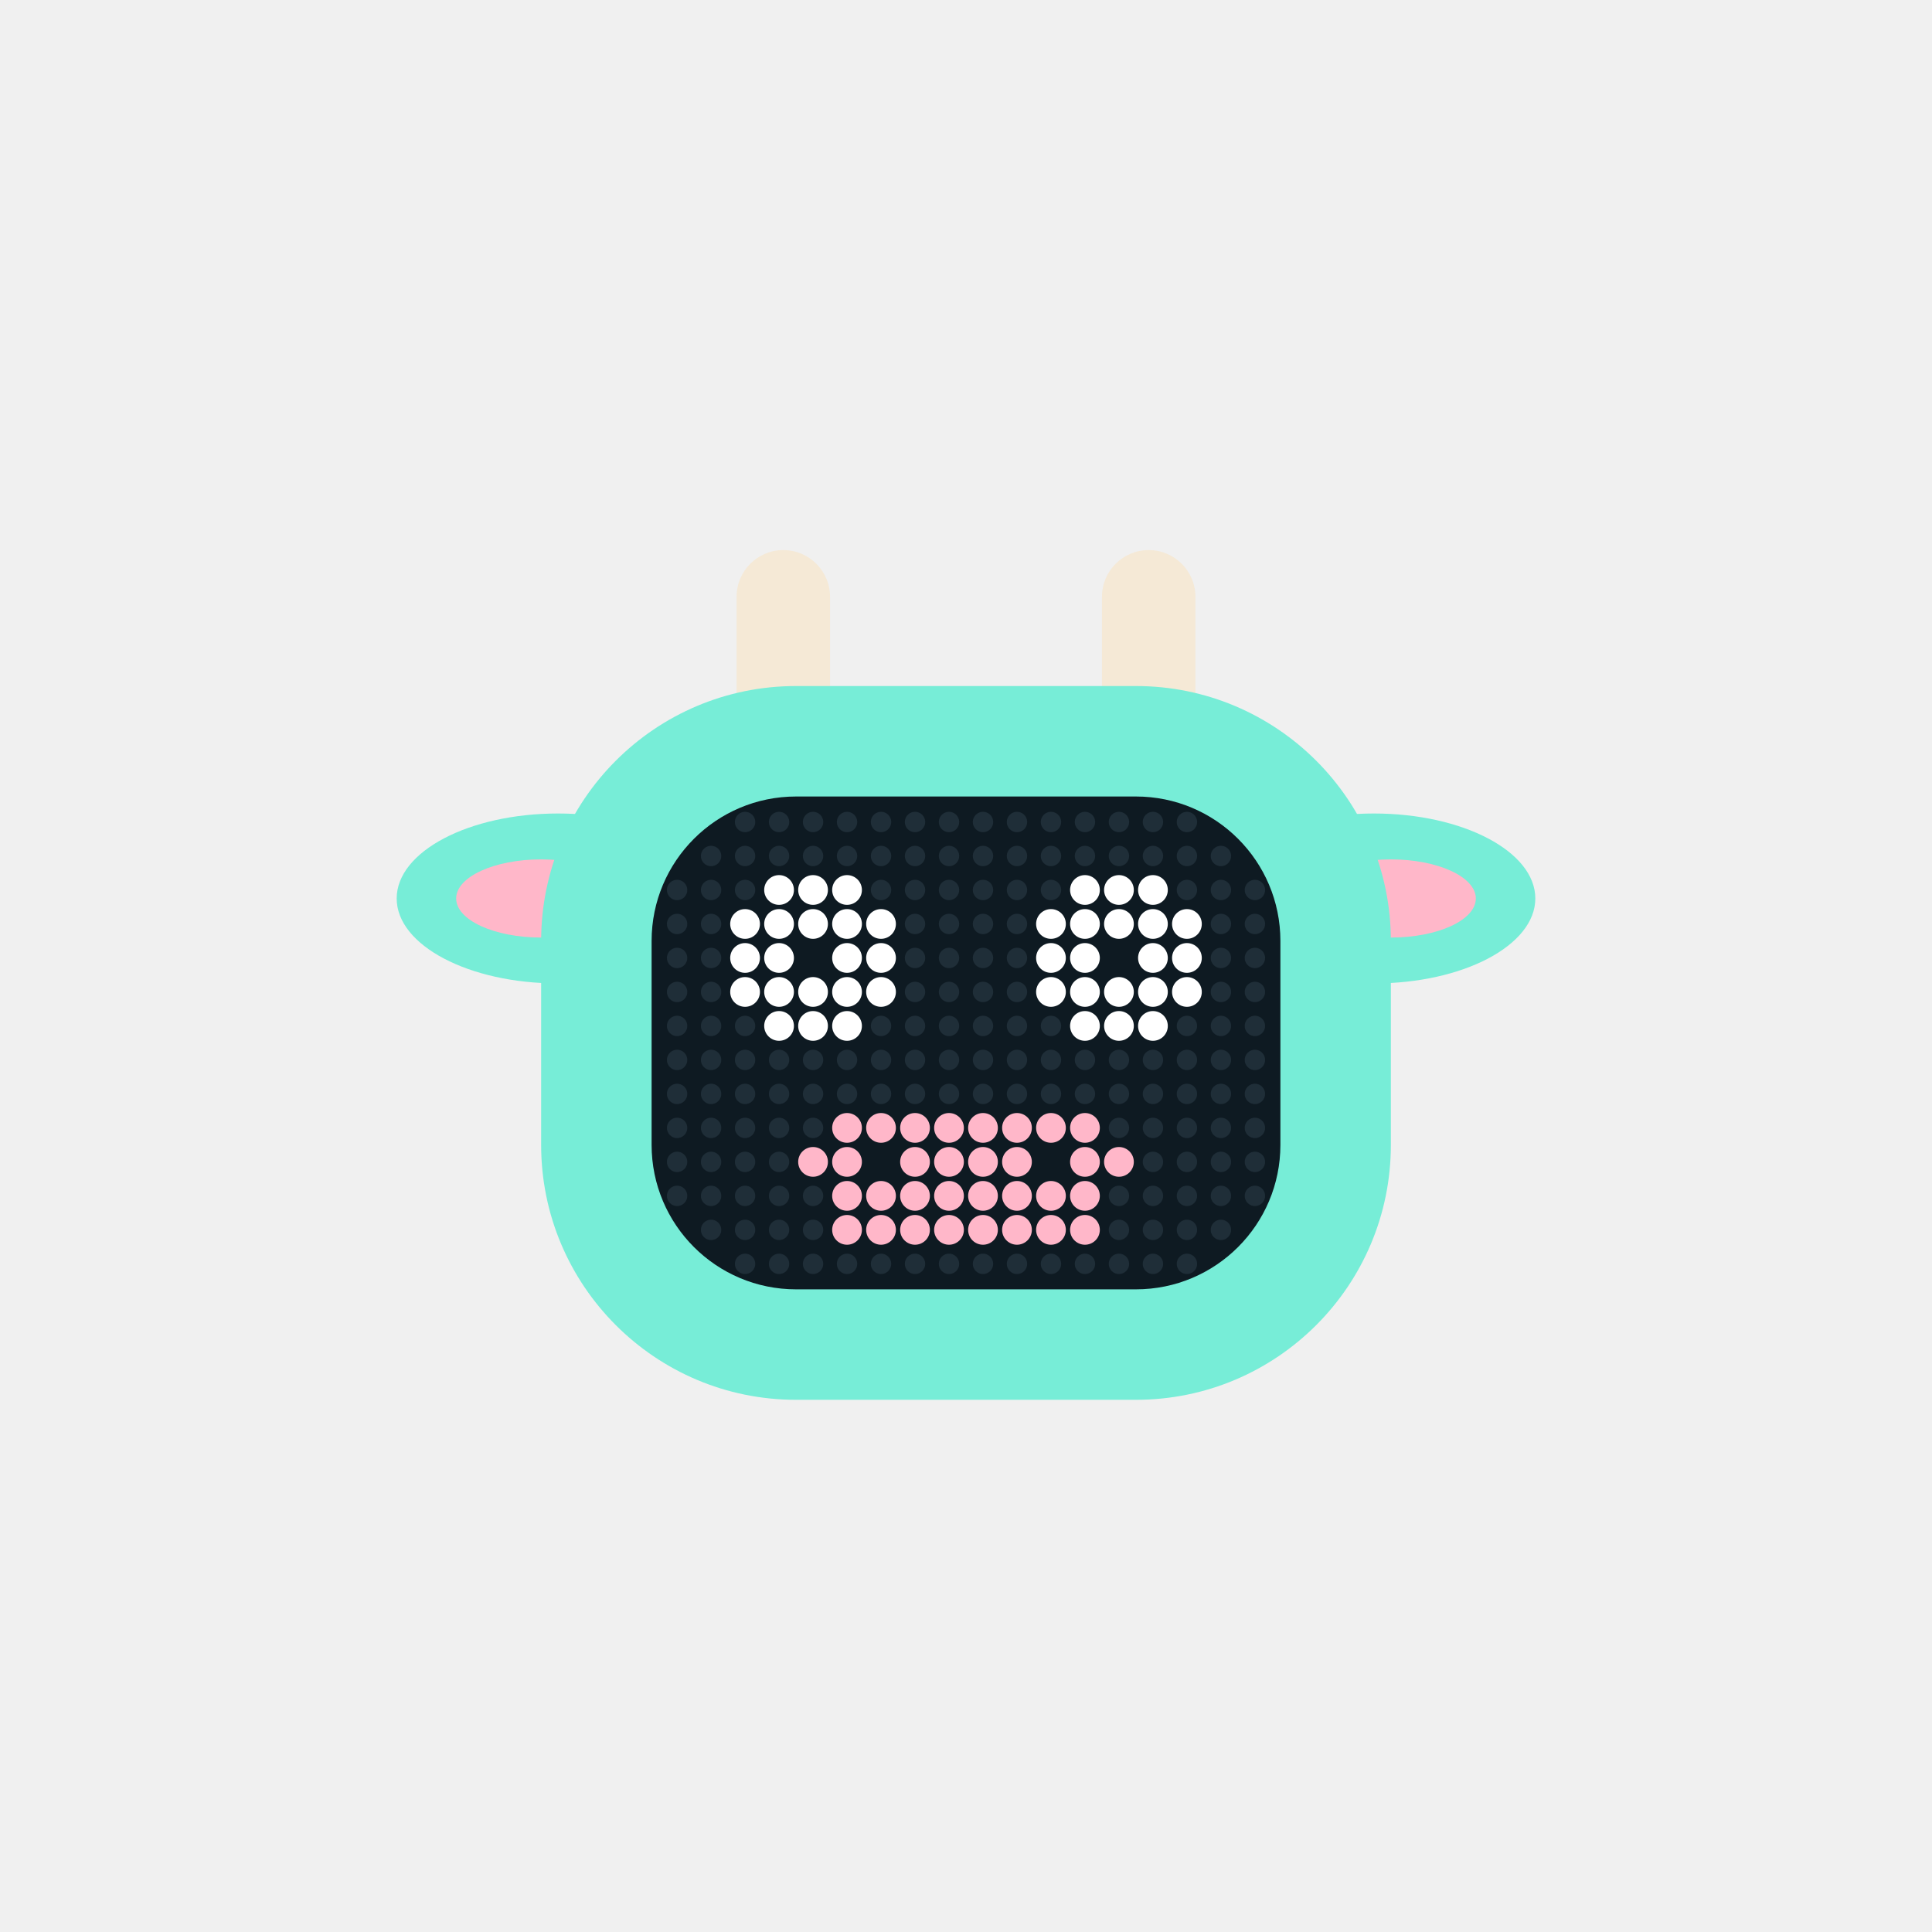
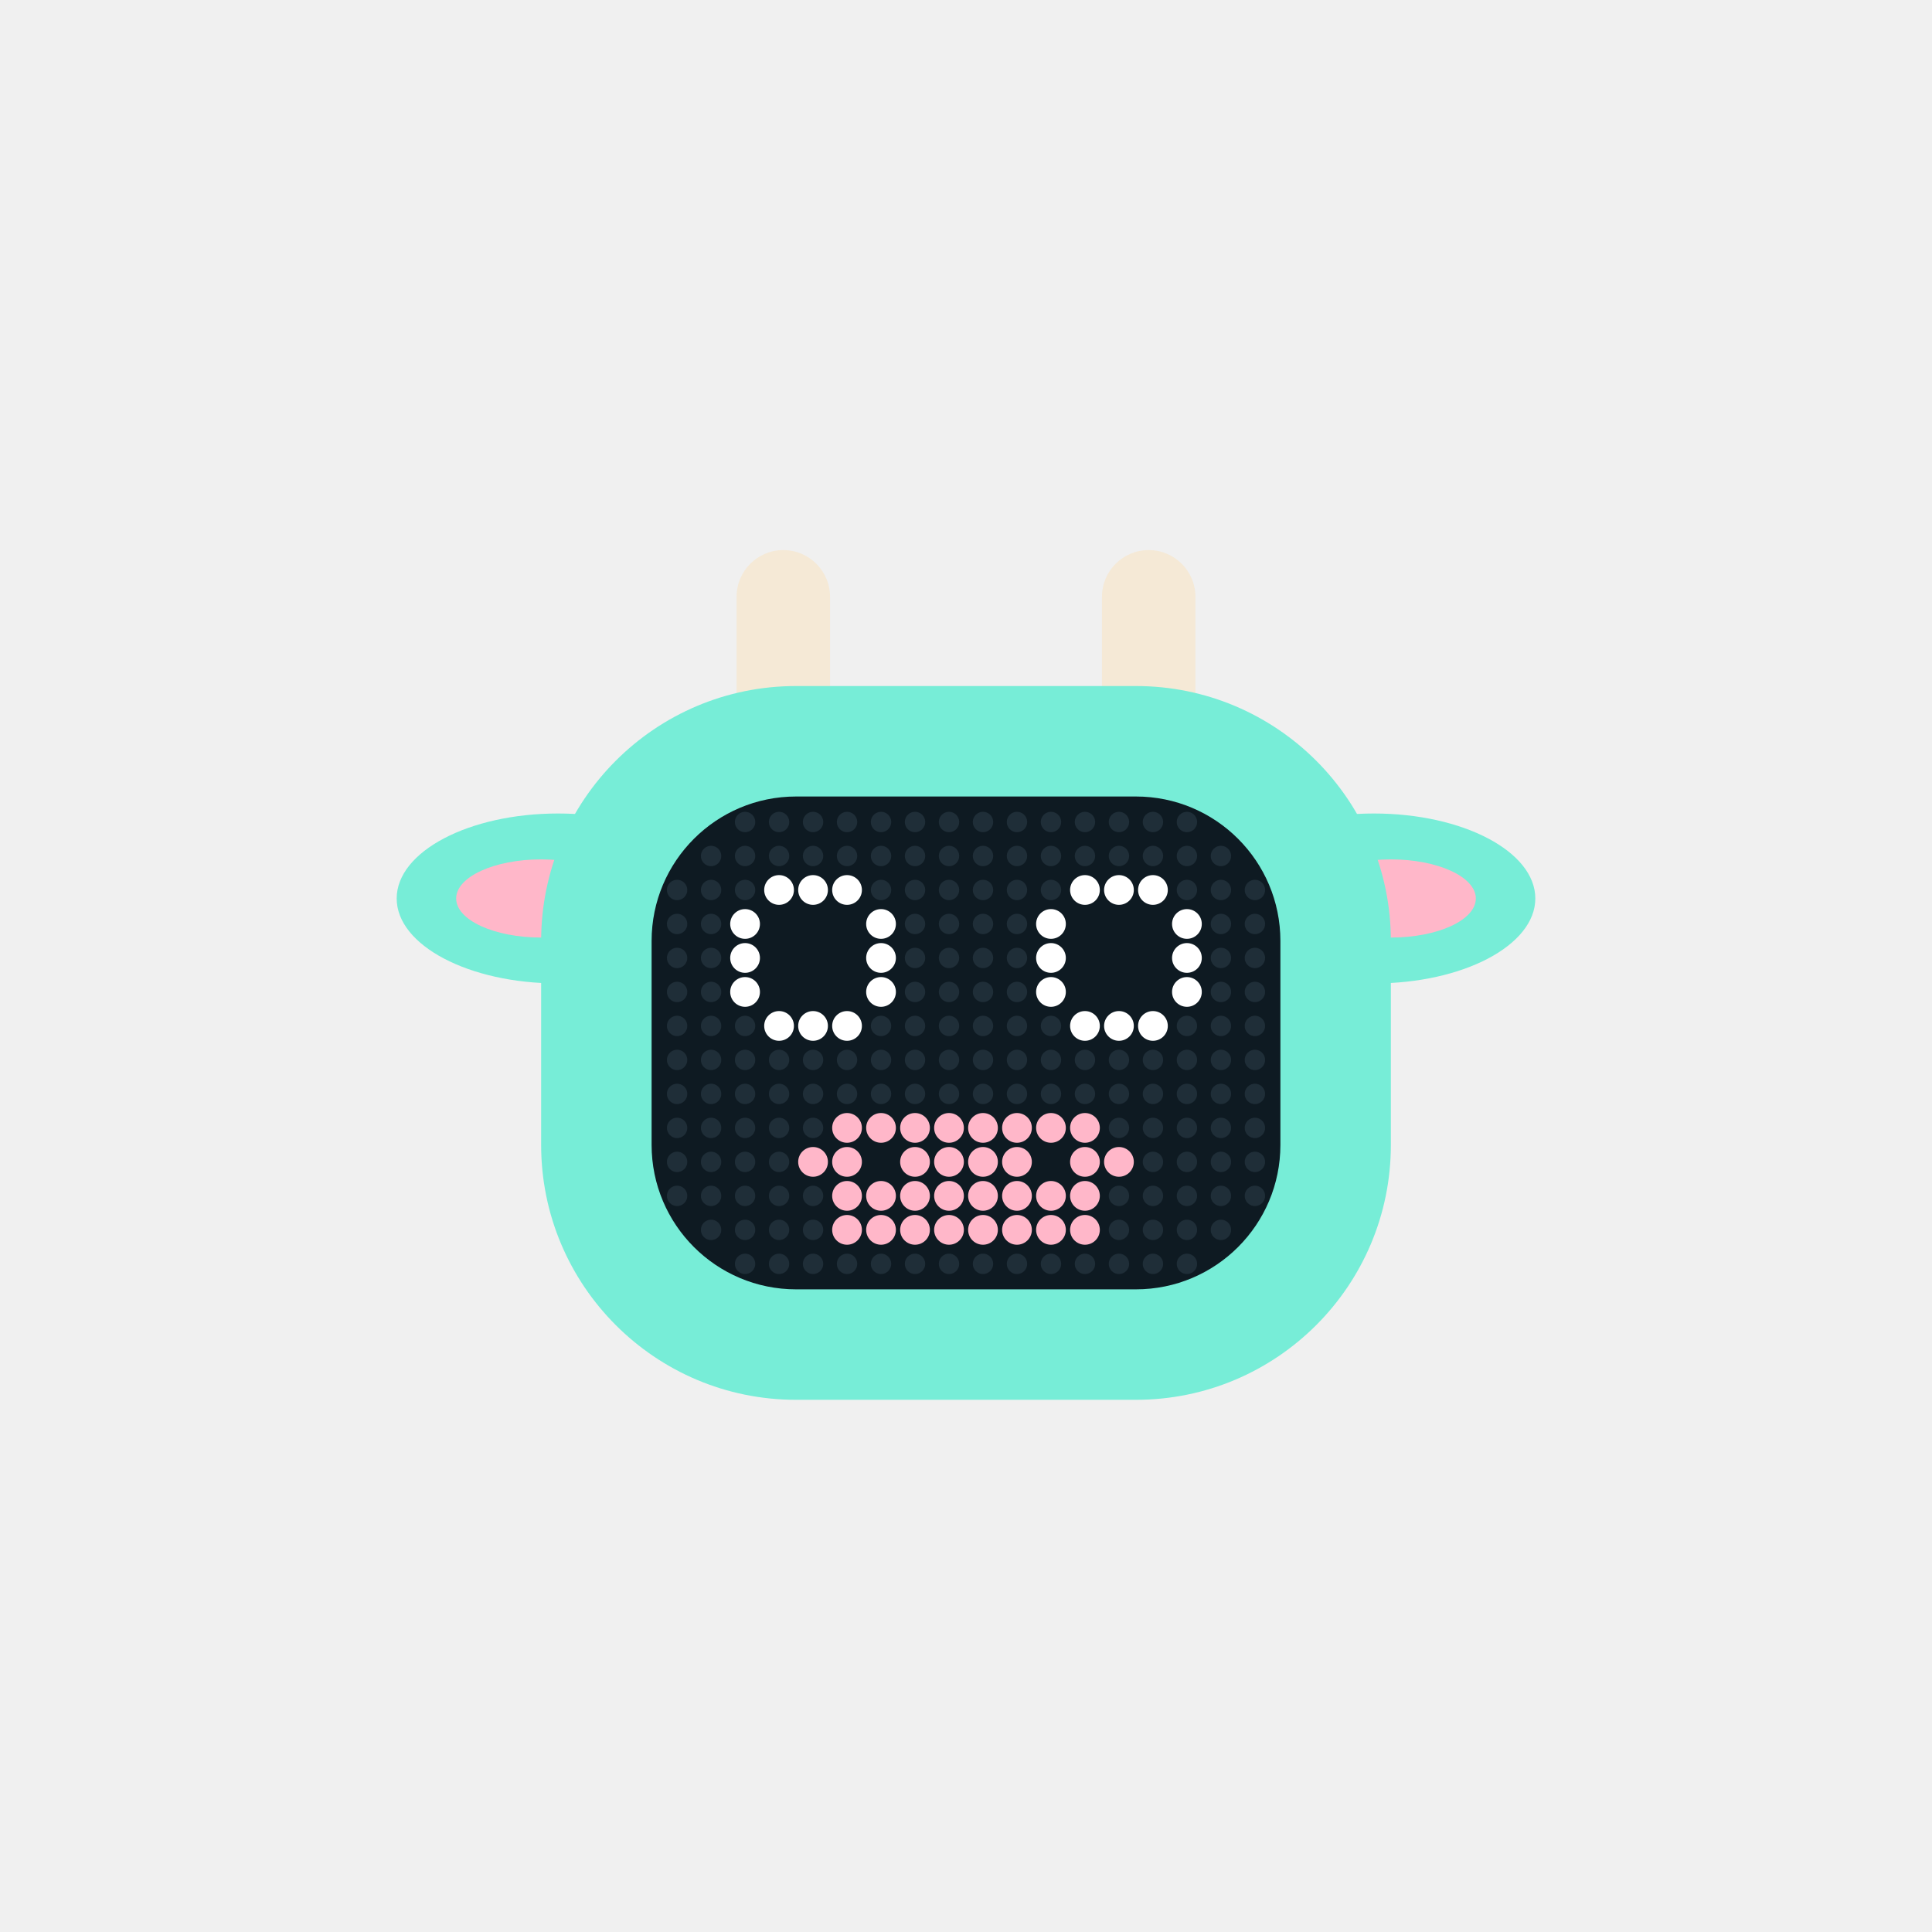
<svg xmlns="http://www.w3.org/2000/svg" viewBox="0 0 432 432" width="432" height="432">
  <g transform="translate(86.80,115.40) scale(1.9)">
    <rect x="41" y="4" width="11" height="24" rx="5.5" fill="#F5E9D6" />
    <rect x="84" y="4" width="11" height="24" rx="5.5" fill="#F5E9D6" />
    <ellipse cx="20" cy="45" rx="19" ry="10" fill="#77EDD7" />
    <ellipse cx="18" cy="45" rx="10" ry="4.6" fill="#FFB7C9" />
    <ellipse cx="116" cy="45" rx="19" ry="10" fill="#77EDD7" />
    <ellipse cx="118" cy="45" rx="10" ry="4.6" fill="#FFB7C9" />
    <rect x="18" y="20" width="100" height="84" rx="30" fill="#77EDD7" />
    <rect x="31" y="33" width="74" height="58" rx="17" fill="#0E1A22" />
    <circle cx="42" cy="36" r="1.2" fill="#1F2E38" />
    <circle cx="46" cy="36" r="1.2" fill="#1F2E38" />
    <circle cx="50" cy="36" r="1.2" fill="#1F2E38" />
    <circle cx="54" cy="36" r="1.2" fill="#1F2E38" />
    <circle cx="58" cy="36" r="1.2" fill="#1F2E38" />
    <circle cx="62" cy="36" r="1.2" fill="#1F2E38" />
    <circle cx="66" cy="36" r="1.2" fill="#1F2E38" />
    <circle cx="70" cy="36" r="1.2" fill="#1F2E38" />
    <circle cx="74" cy="36" r="1.2" fill="#1F2E38" />
    <circle cx="78" cy="36" r="1.2" fill="#1F2E38" />
    <circle cx="82" cy="36" r="1.2" fill="#1F2E38" />
    <circle cx="86" cy="36" r="1.2" fill="#1F2E38" />
    <circle cx="90" cy="36" r="1.2" fill="#1F2E38" />
    <circle cx="94" cy="36" r="1.2" fill="#1F2E38" />
    <circle cx="38" cy="40" r="1.2" fill="#1F2E38" />
    <circle cx="42" cy="40" r="1.2" fill="#1F2E38" />
    <circle cx="46" cy="40" r="1.2" fill="#1F2E38" />
    <circle cx="50" cy="40" r="1.2" fill="#1F2E38" />
    <circle cx="54" cy="40" r="1.2" fill="#1F2E38" />
    <circle cx="58" cy="40" r="1.2" fill="#1F2E38" />
    <circle cx="62" cy="40" r="1.2" fill="#1F2E38" />
    <circle cx="66" cy="40" r="1.2" fill="#1F2E38" />
    <circle cx="70" cy="40" r="1.2" fill="#1F2E38" />
    <circle cx="74" cy="40" r="1.2" fill="#1F2E38" />
    <circle cx="78" cy="40" r="1.2" fill="#1F2E38" />
    <circle cx="82" cy="40" r="1.2" fill="#1F2E38" />
    <circle cx="86" cy="40" r="1.2" fill="#1F2E38" />
    <circle cx="90" cy="40" r="1.2" fill="#1F2E38" />
    <circle cx="94" cy="40" r="1.2" fill="#1F2E38" />
    <circle cx="98" cy="40" r="1.2" fill="#1F2E38" />
    <circle cx="34" cy="44" r="1.2" fill="#1F2E38" />
    <circle cx="38" cy="44" r="1.2" fill="#1F2E38" />
    <circle cx="42" cy="44" r="1.2" fill="#1F2E38" />
-     <circle cx="46" cy="44" r="1.75" fill="#FFFFFF" />
-     <circle cx="50" cy="44" r="1.75" fill="#FFFFFF" />
-     <circle cx="54" cy="44" r="1.75" fill="#FFFFFF" />
+     <circle class="ring" cx="46" cy="44" r="1.75" fill="#FFFFFF" />
+     <circle class="ring" cx="50" cy="44" r="1.75" fill="#FFFFFF" />
+     <circle class="ring" cx="54" cy="44" r="1.75" fill="#FFFFFF" />
    <circle cx="58" cy="44" r="1.2" fill="#1F2E38" />
    <circle cx="62" cy="44" r="1.2" fill="#1F2E38" />
    <circle cx="66" cy="44" r="1.2" fill="#1F2E38" />
    <circle cx="70" cy="44" r="1.2" fill="#1F2E38" />
    <circle cx="74" cy="44" r="1.2" fill="#1F2E38" />
    <circle cx="78" cy="44" r="1.2" fill="#1F2E38" />
-     <circle cx="82" cy="44" r="1.75" fill="#FFFFFF" />
-     <circle cx="86" cy="44" r="1.75" fill="#FFFFFF" />
-     <circle cx="90" cy="44" r="1.75" fill="#FFFFFF" />
+     <circle class="ring" cx="82" cy="44" r="1.75" fill="#FFFFFF" />
+     <circle class="ring" cx="86" cy="44" r="1.75" fill="#FFFFFF" />
+     <circle class="ring" cx="90" cy="44" r="1.75" fill="#FFFFFF" />
    <circle cx="94" cy="44" r="1.2" fill="#1F2E38" />
    <circle cx="98" cy="44" r="1.2" fill="#1F2E38" />
    <circle cx="102" cy="44" r="1.2" fill="#1F2E38" />
    <circle cx="34" cy="48" r="1.2" fill="#1F2E38" />
    <circle cx="38" cy="48" r="1.2" fill="#1F2E38" />
-     <circle cx="42" cy="48" r="1.75" fill="#FFFFFF" />
-     <circle cx="46" cy="48" r="1.75" fill="#FFFFFF" />
-     <circle cx="50" cy="48" r="1.75" fill="#FFFFFF" />
-     <circle cx="54" cy="48" r="1.75" fill="#FFFFFF" />
-     <circle cx="58" cy="48" r="1.75" fill="#FFFFFF" />
+     <circle class="ring" cx="42" cy="48" r="1.75" fill="#FFFFFF" />
+     <circle class="pupil" cx="46" cy="48" r="1.75" fill="#0E1A22" />
+     <circle class="pupil" cx="50" cy="48" r="1.75" fill="#0E1A22" />
+     <circle class="pupil" cx="54" cy="48" r="1.75" fill="#0E1A22" />
+     <circle class="ring" cx="58" cy="48" r="1.75" fill="#FFFFFF" />
    <circle cx="62" cy="48" r="1.2" fill="#1F2E38" />
    <circle cx="66" cy="48" r="1.2" fill="#1F2E38" />
    <circle cx="70" cy="48" r="1.2" fill="#1F2E38" />
    <circle cx="74" cy="48" r="1.2" fill="#1F2E38" />
-     <circle cx="78" cy="48" r="1.75" fill="#FFFFFF" />
-     <circle cx="82" cy="48" r="1.75" fill="#FFFFFF" />
-     <circle cx="86" cy="48" r="1.75" fill="#FFFFFF" />
-     <circle cx="90" cy="48" r="1.75" fill="#FFFFFF" />
-     <circle cx="94" cy="48" r="1.75" fill="#FFFFFF" />
+     <circle class="ring" cx="78" cy="48" r="1.75" fill="#FFFFFF" />
+     <circle class="pupil" cx="82" cy="48" r="1.75" fill="#0E1A22" />
+     <circle class="pupil" cx="86" cy="48" r="1.75" fill="#0E1A22" />
+     <circle class="pupil" cx="90" cy="48" r="1.75" fill="#0E1A22" />
+     <circle class="ring" cx="94" cy="48" r="1.75" fill="#FFFFFF" />
    <circle cx="98" cy="48" r="1.2" fill="#1F2E38" />
    <circle cx="102" cy="48" r="1.2" fill="#1F2E38" />
    <circle cx="34" cy="52" r="1.2" fill="#1F2E38" />
    <circle cx="38" cy="52" r="1.2" fill="#1F2E38" />
-     <circle cx="42" cy="52" r="1.75" fill="#FFFFFF" />
-     <circle cx="46" cy="52" r="1.75" fill="#FFFFFF" />
+     <circle class="ring" cx="42" cy="52" r="1.75" fill="#FFFFFF" />
+     <circle class="pupil" cx="46" cy="52" r="1.75" fill="#0E1A22" />
    <circle class="pupil" cx="50" cy="52" r="1.75" fill="#0E1A22" />
-     <circle cx="54" cy="52" r="1.75" fill="#FFFFFF" />
-     <circle cx="58" cy="52" r="1.75" fill="#FFFFFF" />
+     <circle class="pupil" cx="54" cy="52" r="1.75" fill="#0E1A22" />
+     <circle class="ring" cx="58" cy="52" r="1.75" fill="#FFFFFF" />
    <circle cx="62" cy="52" r="1.2" fill="#1F2E38" />
    <circle cx="66" cy="52" r="1.2" fill="#1F2E38" />
    <circle cx="70" cy="52" r="1.2" fill="#1F2E38" />
    <circle cx="74" cy="52" r="1.2" fill="#1F2E38" />
-     <circle cx="78" cy="52" r="1.75" fill="#FFFFFF" />
-     <circle cx="82" cy="52" r="1.75" fill="#FFFFFF" />
+     <circle class="ring" cx="78" cy="52" r="1.75" fill="#FFFFFF" />
+     <circle class="pupil" cx="82" cy="52" r="1.75" fill="#0E1A22" />
    <circle class="pupil" cx="86" cy="52" r="1.75" fill="#0E1A22" />
-     <circle cx="90" cy="52" r="1.75" fill="#FFFFFF" />
-     <circle cx="94" cy="52" r="1.75" fill="#FFFFFF" />
+     <circle class="pupil" cx="90" cy="52" r="1.75" fill="#0E1A22" />
+     <circle class="ring" cx="94" cy="52" r="1.75" fill="#FFFFFF" />
    <circle cx="98" cy="52" r="1.2" fill="#1F2E38" />
    <circle cx="102" cy="52" r="1.2" fill="#1F2E38" />
    <circle cx="34" cy="56" r="1.2" fill="#1F2E38" />
    <circle cx="38" cy="56" r="1.2" fill="#1F2E38" />
-     <circle cx="42" cy="56" r="1.75" fill="#FFFFFF" />
-     <circle cx="46" cy="56" r="1.75" fill="#FFFFFF" />
-     <circle cx="50" cy="56" r="1.75" fill="#FFFFFF" />
-     <circle cx="54" cy="56" r="1.75" fill="#FFFFFF" />
-     <circle cx="58" cy="56" r="1.75" fill="#FFFFFF" />
+     <circle class="ring" cx="42" cy="56" r="1.75" fill="#FFFFFF" />
+     <circle class="pupil" cx="46" cy="56" r="1.75" fill="#0E1A22" />
+     <circle class="pupil" cx="50" cy="56" r="1.75" fill="#0E1A22" />
+     <circle class="pupil" cx="54" cy="56" r="1.75" fill="#0E1A22" />
+     <circle class="ring" cx="58" cy="56" r="1.75" fill="#FFFFFF" />
    <circle cx="62" cy="56" r="1.2" fill="#1F2E38" />
    <circle cx="66" cy="56" r="1.2" fill="#1F2E38" />
    <circle cx="70" cy="56" r="1.2" fill="#1F2E38" />
    <circle cx="74" cy="56" r="1.2" fill="#1F2E38" />
-     <circle cx="78" cy="56" r="1.75" fill="#FFFFFF" />
-     <circle cx="82" cy="56" r="1.75" fill="#FFFFFF" />
-     <circle cx="86" cy="56" r="1.75" fill="#FFFFFF" />
-     <circle cx="90" cy="56" r="1.75" fill="#FFFFFF" />
-     <circle cx="94" cy="56" r="1.75" fill="#FFFFFF" />
+     <circle class="ring" cx="78" cy="56" r="1.75" fill="#FFFFFF" />
+     <circle class="pupil" cx="82" cy="56" r="1.75" fill="#0E1A22" />
+     <circle class="pupil" cx="86" cy="56" r="1.75" fill="#0E1A22" />
+     <circle class="pupil" cx="90" cy="56" r="1.75" fill="#0E1A22" />
+     <circle class="ring" cx="94" cy="56" r="1.75" fill="#FFFFFF" />
    <circle cx="98" cy="56" r="1.2" fill="#1F2E38" />
    <circle cx="102" cy="56" r="1.2" fill="#1F2E38" />
    <circle cx="34" cy="60" r="1.2" fill="#1F2E38" />
    <circle cx="38" cy="60" r="1.2" fill="#1F2E38" />
    <circle cx="42" cy="60" r="1.2" fill="#1F2E38" />
-     <circle cx="46" cy="60" r="1.75" fill="#FFFFFF" />
-     <circle cx="50" cy="60" r="1.75" fill="#FFFFFF" />
-     <circle cx="54" cy="60" r="1.75" fill="#FFFFFF" />
+     <circle class="ring" cx="46" cy="60" r="1.75" fill="#FFFFFF" />
+     <circle class="ring" cx="50" cy="60" r="1.75" fill="#FFFFFF" />
+     <circle class="ring" cx="54" cy="60" r="1.75" fill="#FFFFFF" />
    <circle cx="58" cy="60" r="1.2" fill="#1F2E38" />
    <circle cx="62" cy="60" r="1.2" fill="#1F2E38" />
    <circle cx="66" cy="60" r="1.2" fill="#1F2E38" />
    <circle cx="70" cy="60" r="1.2" fill="#1F2E38" />
    <circle cx="74" cy="60" r="1.2" fill="#1F2E38" />
    <circle cx="78" cy="60" r="1.2" fill="#1F2E38" />
-     <circle cx="82" cy="60" r="1.75" fill="#FFFFFF" />
-     <circle cx="86" cy="60" r="1.75" fill="#FFFFFF" />
-     <circle cx="90" cy="60" r="1.75" fill="#FFFFFF" />
+     <circle class="ring" cx="82" cy="60" r="1.75" fill="#FFFFFF" />
+     <circle class="ring" cx="86" cy="60" r="1.75" fill="#FFFFFF" />
+     <circle class="ring" cx="90" cy="60" r="1.75" fill="#FFFFFF" />
    <circle cx="94" cy="60" r="1.2" fill="#1F2E38" />
    <circle cx="98" cy="60" r="1.2" fill="#1F2E38" />
    <circle cx="102" cy="60" r="1.2" fill="#1F2E38" />
    <circle cx="34" cy="64" r="1.2" fill="#1F2E38" />
    <circle cx="38" cy="64" r="1.2" fill="#1F2E38" />
    <circle cx="42" cy="64" r="1.2" fill="#1F2E38" />
    <circle cx="46" cy="64" r="1.2" fill="#1F2E38" />
    <circle cx="50" cy="64" r="1.2" fill="#1F2E38" />
    <circle cx="54" cy="64" r="1.2" fill="#1F2E38" />
    <circle cx="58" cy="64" r="1.2" fill="#1F2E38" />
    <circle cx="62" cy="64" r="1.2" fill="#1F2E38" />
    <circle cx="66" cy="64" r="1.2" fill="#1F2E38" />
    <circle cx="70" cy="64" r="1.2" fill="#1F2E38" />
    <circle cx="74" cy="64" r="1.2" fill="#1F2E38" />
    <circle cx="78" cy="64" r="1.2" fill="#1F2E38" />
    <circle cx="82" cy="64" r="1.2" fill="#1F2E38" />
    <circle cx="86" cy="64" r="1.2" fill="#1F2E38" />
    <circle cx="90" cy="64" r="1.2" fill="#1F2E38" />
    <circle cx="94" cy="64" r="1.2" fill="#1F2E38" />
    <circle cx="98" cy="64" r="1.2" fill="#1F2E38" />
    <circle cx="102" cy="64" r="1.2" fill="#1F2E38" />
    <circle cx="34" cy="68" r="1.2" fill="#1F2E38" />
    <circle cx="38" cy="68" r="1.2" fill="#1F2E38" />
    <circle cx="42" cy="68" r="1.2" fill="#1F2E38" />
    <circle cx="46" cy="68" r="1.2" fill="#1F2E38" />
    <circle cx="50" cy="68" r="1.2" fill="#1F2E38" />
    <circle cx="54" cy="68" r="1.2" fill="#1F2E38" />
    <circle cx="58" cy="68" r="1.2" fill="#1F2E38" />
    <circle cx="62" cy="68" r="1.2" fill="#1F2E38" />
    <circle cx="66" cy="68" r="1.2" fill="#1F2E38" />
    <circle cx="70" cy="68" r="1.2" fill="#1F2E38" />
    <circle cx="74" cy="68" r="1.2" fill="#1F2E38" />
    <circle cx="78" cy="68" r="1.2" fill="#1F2E38" />
    <circle cx="82" cy="68" r="1.2" fill="#1F2E38" />
    <circle cx="86" cy="68" r="1.2" fill="#1F2E38" />
    <circle cx="90" cy="68" r="1.2" fill="#1F2E38" />
    <circle cx="94" cy="68" r="1.2" fill="#1F2E38" />
    <circle cx="98" cy="68" r="1.2" fill="#1F2E38" />
    <circle cx="102" cy="68" r="1.2" fill="#1F2E38" />
    <circle cx="34" cy="72" r="1.2" fill="#1F2E38" />
    <circle cx="38" cy="72" r="1.2" fill="#1F2E38" />
    <circle cx="42" cy="72" r="1.2" fill="#1F2E38" />
    <circle cx="46" cy="72" r="1.2" fill="#1F2E38" />
    <circle cx="50" cy="72" r="1.2" fill="#1F2E38" />
    <circle cx="54" cy="72" r="1.75" fill="#FFB7C9" />
    <circle cx="58" cy="72" r="1.75" fill="#FFB7C9" />
    <circle cx="62" cy="72" r="1.75" fill="#FFB7C9" />
    <circle cx="66" cy="72" r="1.75" fill="#FFB7C9" />
    <circle cx="70" cy="72" r="1.75" fill="#FFB7C9" />
    <circle cx="74" cy="72" r="1.75" fill="#FFB7C9" />
    <circle cx="78" cy="72" r="1.75" fill="#FFB7C9" />
    <circle cx="82" cy="72" r="1.75" fill="#FFB7C9" />
    <circle cx="86" cy="72" r="1.2" fill="#1F2E38" />
    <circle cx="90" cy="72" r="1.2" fill="#1F2E38" />
    <circle cx="94" cy="72" r="1.2" fill="#1F2E38" />
    <circle cx="98" cy="72" r="1.2" fill="#1F2E38" />
    <circle cx="102" cy="72" r="1.2" fill="#1F2E38" />
    <circle cx="34" cy="76" r="1.2" fill="#1F2E38" />
    <circle cx="38" cy="76" r="1.2" fill="#1F2E38" />
    <circle cx="42" cy="76" r="1.2" fill="#1F2E38" />
    <circle cx="46" cy="76" r="1.2" fill="#1F2E38" />
    <circle cx="50" cy="76" r="1.75" fill="#FFB7C9" />
    <circle cx="54" cy="76" r="1.75" fill="#FFB7C9" />
    <circle class="nostril" cx="58" cy="76" r="1.75" fill="#0E1A22" />
    <circle cx="62" cy="76" r="1.75" fill="#FFB7C9" />
    <circle cx="66" cy="76" r="1.75" fill="#FFB7C9" />
    <circle cx="70" cy="76" r="1.75" fill="#FFB7C9" />
    <circle cx="74" cy="76" r="1.75" fill="#FFB7C9" />
    <circle class="nostril" cx="78" cy="76" r="1.75" fill="#0E1A22" />
    <circle cx="82" cy="76" r="1.75" fill="#FFB7C9" />
    <circle cx="86" cy="76" r="1.75" fill="#FFB7C9" />
    <circle cx="90" cy="76" r="1.2" fill="#1F2E38" />
    <circle cx="94" cy="76" r="1.2" fill="#1F2E38" />
    <circle cx="98" cy="76" r="1.2" fill="#1F2E38" />
    <circle cx="102" cy="76" r="1.2" fill="#1F2E38" />
    <circle cx="34" cy="80" r="1.2" fill="#1F2E38" />
    <circle cx="38" cy="80" r="1.2" fill="#1F2E38" />
    <circle cx="42" cy="80" r="1.2" fill="#1F2E38" />
    <circle cx="46" cy="80" r="1.2" fill="#1F2E38" />
    <circle cx="50" cy="80" r="1.2" fill="#1F2E38" />
    <circle cx="54" cy="80" r="1.75" fill="#FFB7C9" />
    <circle cx="58" cy="80" r="1.75" fill="#FFB7C9" />
    <circle cx="62" cy="80" r="1.75" fill="#FFB7C9" />
    <circle cx="66" cy="80" r="1.75" fill="#FFB7C9" />
    <circle cx="70" cy="80" r="1.75" fill="#FFB7C9" />
    <circle cx="74" cy="80" r="1.75" fill="#FFB7C9" />
    <circle cx="78" cy="80" r="1.75" fill="#FFB7C9" />
    <circle cx="82" cy="80" r="1.75" fill="#FFB7C9" />
    <circle cx="86" cy="80" r="1.2" fill="#1F2E38" />
    <circle cx="90" cy="80" r="1.2" fill="#1F2E38" />
    <circle cx="94" cy="80" r="1.2" fill="#1F2E38" />
    <circle cx="98" cy="80" r="1.2" fill="#1F2E38" />
    <circle cx="102" cy="80" r="1.2" fill="#1F2E38" />
    <circle cx="38" cy="84" r="1.2" fill="#1F2E38" />
    <circle cx="42" cy="84" r="1.2" fill="#1F2E38" />
    <circle cx="46" cy="84" r="1.2" fill="#1F2E38" />
    <circle cx="50" cy="84" r="1.2" fill="#1F2E38" />
    <circle cx="54" cy="84" r="1.75" fill="#FFB7C9" />
    <circle cx="58" cy="84" r="1.75" fill="#FFB7C9" />
    <circle cx="62" cy="84" r="1.75" fill="#FFB7C9" />
    <circle cx="66" cy="84" r="1.75" fill="#FFB7C9" />
    <circle cx="70" cy="84" r="1.75" fill="#FFB7C9" />
    <circle cx="74" cy="84" r="1.75" fill="#FFB7C9" />
    <circle cx="78" cy="84" r="1.75" fill="#FFB7C9" />
    <circle cx="82" cy="84" r="1.75" fill="#FFB7C9" />
    <circle cx="86" cy="84" r="1.2" fill="#1F2E38" />
    <circle cx="90" cy="84" r="1.2" fill="#1F2E38" />
    <circle cx="94" cy="84" r="1.2" fill="#1F2E38" />
    <circle cx="98" cy="84" r="1.2" fill="#1F2E38" />
    <circle cx="42" cy="88" r="1.2" fill="#1F2E38" />
    <circle cx="46" cy="88" r="1.2" fill="#1F2E38" />
    <circle cx="50" cy="88" r="1.2" fill="#1F2E38" />
    <circle cx="54" cy="88" r="1.2" fill="#1F2E38" />
    <circle cx="58" cy="88" r="1.2" fill="#1F2E38" />
    <circle cx="62" cy="88" r="1.2" fill="#1F2E38" />
    <circle cx="66" cy="88" r="1.2" fill="#1F2E38" />
    <circle cx="70" cy="88" r="1.2" fill="#1F2E38" />
    <circle cx="74" cy="88" r="1.2" fill="#1F2E38" />
    <circle cx="78" cy="88" r="1.2" fill="#1F2E38" />
    <circle cx="82" cy="88" r="1.2" fill="#1F2E38" />
    <circle cx="86" cy="88" r="1.2" fill="#1F2E38" />
    <circle cx="90" cy="88" r="1.2" fill="#1F2E38" />
    <circle cx="94" cy="88" r="1.2" fill="#1F2E38" />
  </g>
</svg>
